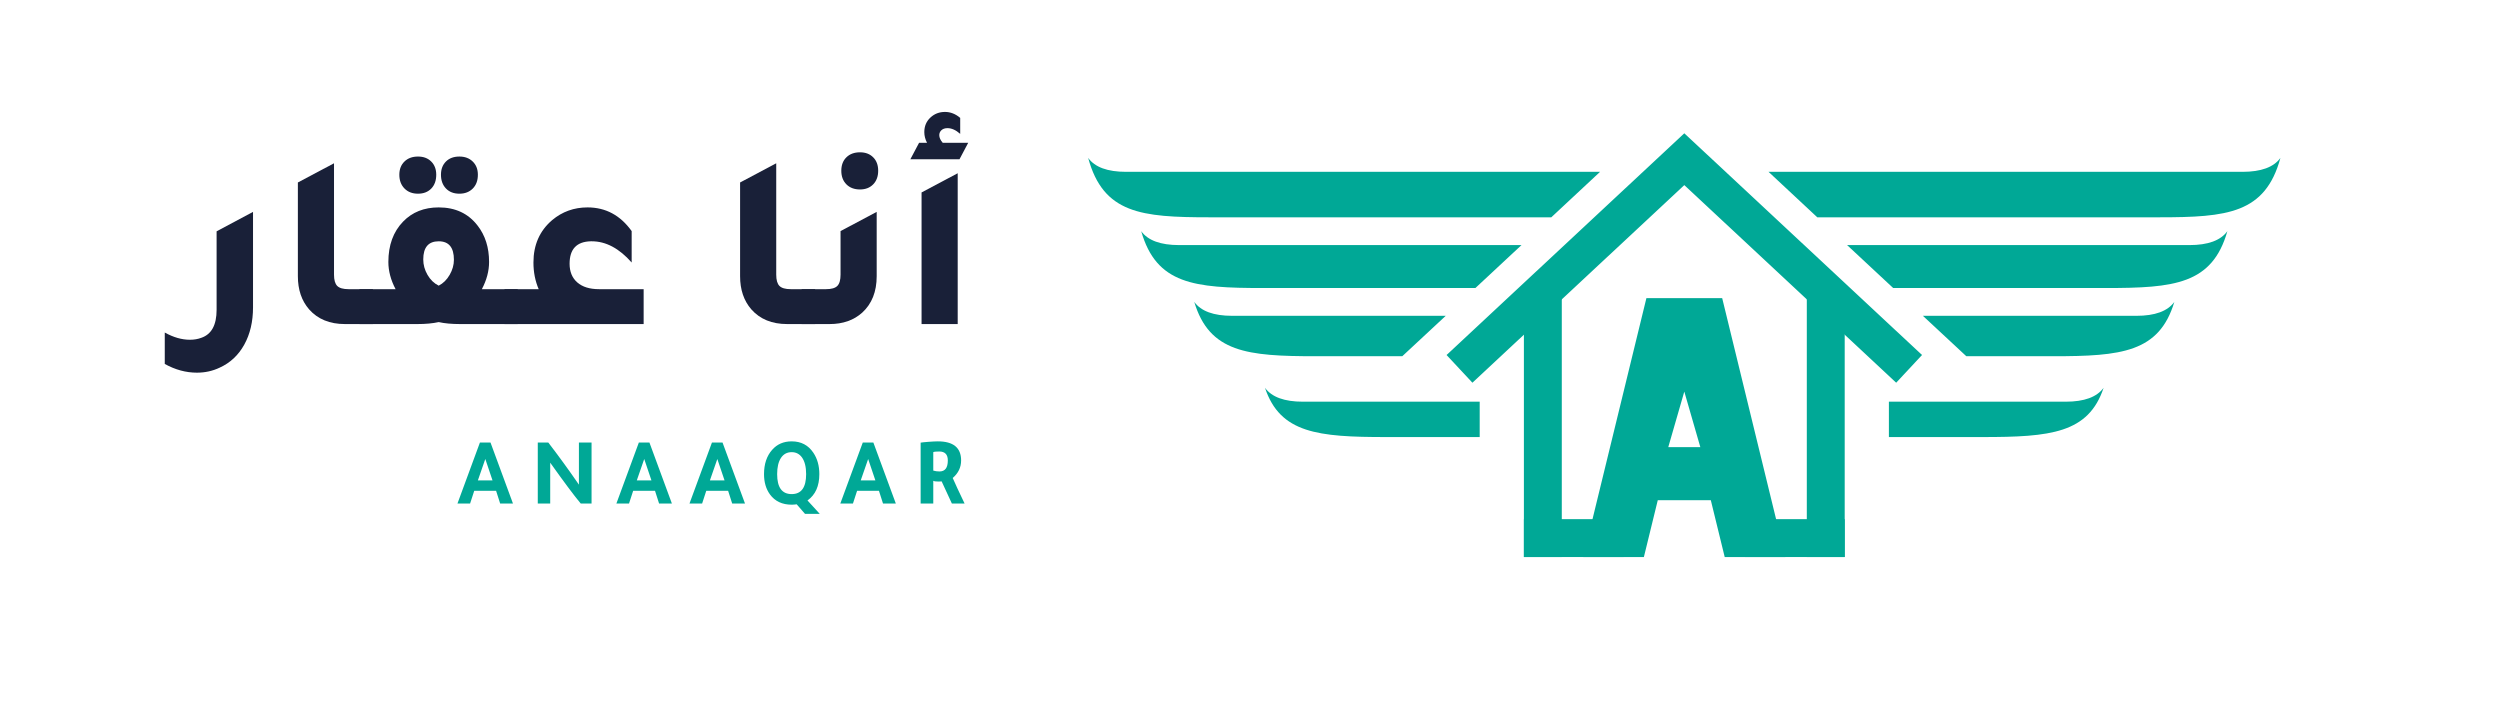
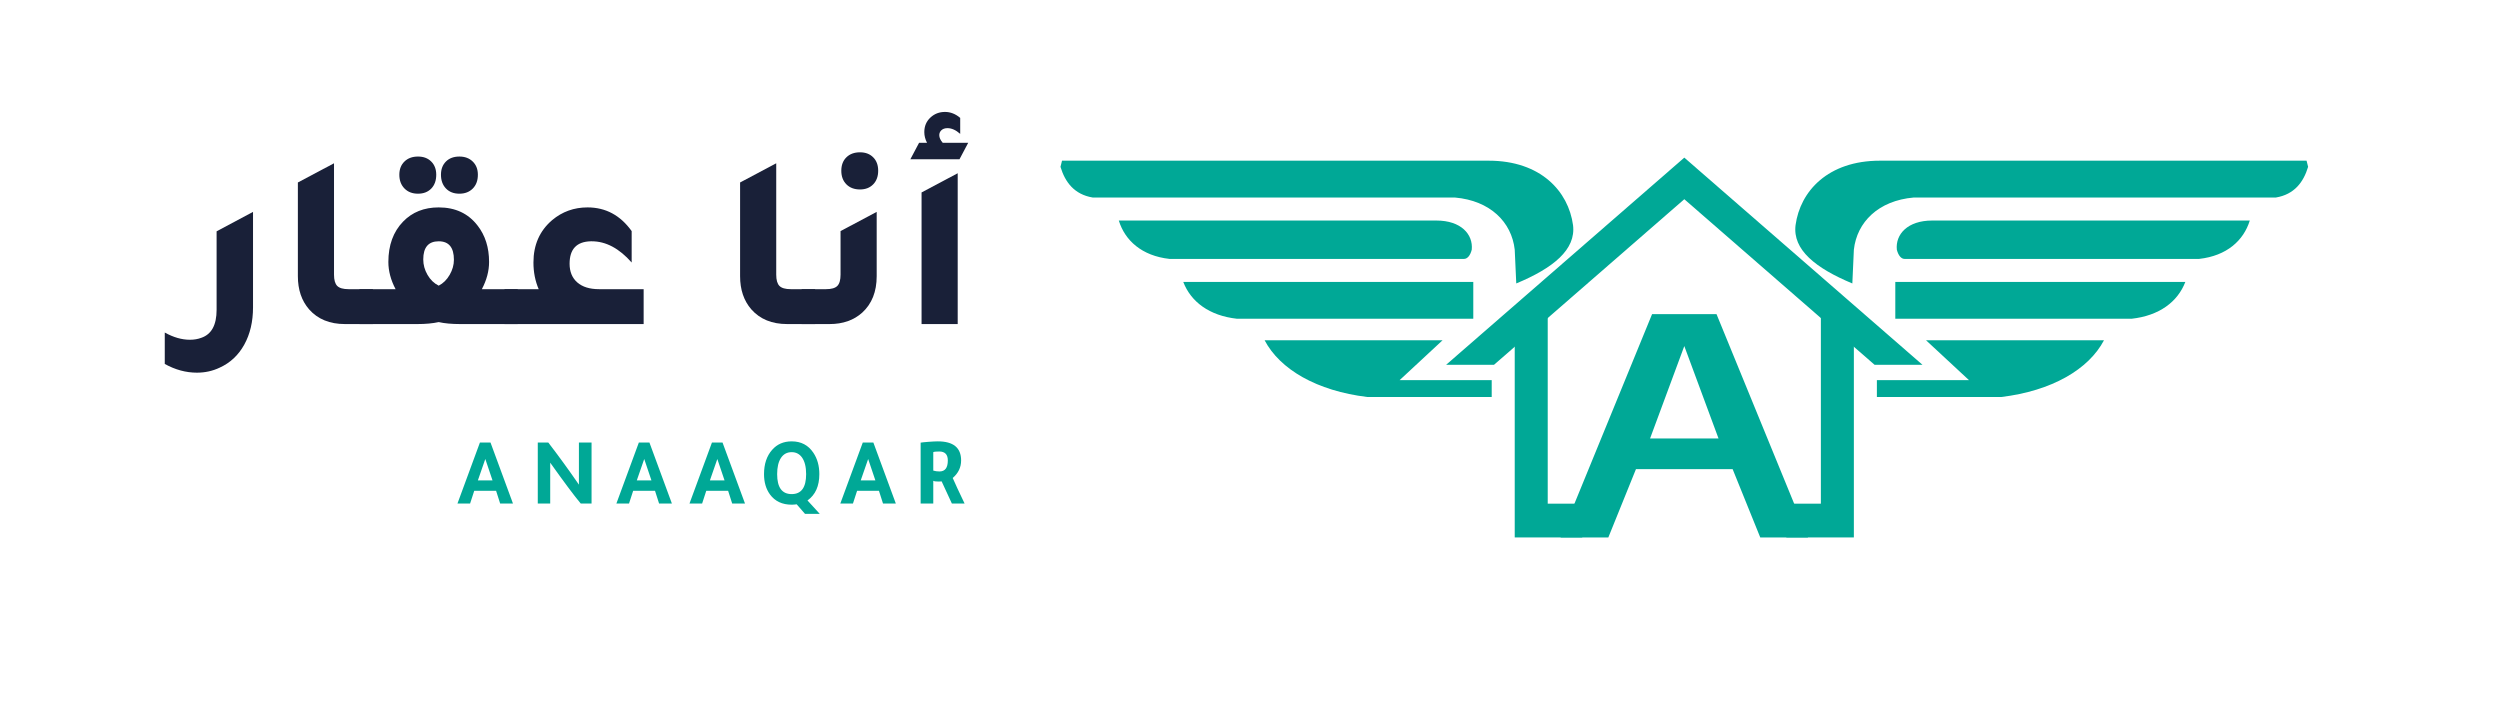
<svg xmlns="http://www.w3.org/2000/svg" xmlns:xlink="http://www.w3.org/1999/xlink" width="1125.12" height="315.12" viewBox="0 0 1125.12 315.12">
  <defs>
    <g>
      <g id="glyph-0-0">
        <path d="M 32.203 -7.516 C 32.203 -1.086 30.891 4.5 28.266 9.25 C 25.648 14 21.953 17.457 17.172 19.625 C 14.023 21.125 10.617 21.875 6.953 21.875 C 2.016 21.875 -2.805 20.566 -7.516 17.953 L -7.516 3.812 C -3.629 5.977 0.145 7.062 3.812 7.062 C 5.688 7.062 7.406 6.766 8.969 6.172 C 13.531 4.598 15.812 0.41 15.812 -6.391 L 15.812 -41.734 L 32.203 -50.484 Z M 32.203 -7.516 " />
      </g>
      <g id="glyph-0-1">
        <path d="M 31.297 0 C 24.422 0 19.035 -2.207 15.141 -6.625 C 11.773 -10.508 10.094 -15.484 10.094 -21.547 L 10.094 -63.719 L 26.359 -72.359 L 26.359 -22.219 C 26.359 -19.82 26.844 -18.133 27.812 -17.156 C 28.789 -16.188 30.477 -15.703 32.875 -15.703 L 43.859 -15.703 L 43.859 0 Z M 31.297 0 " />
      </g>
      <g id="glyph-0-2">
        <path d="M 23.328 -58.672 C 20.785 -58.672 18.75 -59.457 17.219 -61.031 C 15.688 -62.602 14.922 -64.66 14.922 -67.203 C 14.922 -69.672 15.688 -71.648 17.219 -73.141 C 18.75 -74.641 20.785 -75.391 23.328 -75.391 C 25.797 -75.391 27.781 -74.641 29.281 -73.141 C 30.781 -71.648 31.531 -69.672 31.531 -67.203 C 31.531 -64.586 30.781 -62.508 29.281 -60.969 C 27.781 -59.438 25.797 -58.672 23.328 -58.672 Z M 41.953 -58.672 C 39.41 -58.672 37.391 -59.457 35.891 -61.031 C 34.398 -62.602 33.656 -64.66 33.656 -67.203 C 33.656 -69.672 34.398 -71.648 35.891 -73.141 C 37.391 -74.641 39.41 -75.391 41.953 -75.391 C 44.422 -75.391 46.422 -74.641 47.953 -73.141 C 49.492 -71.648 50.266 -69.672 50.266 -67.203 C 50.266 -64.586 49.492 -62.508 47.953 -60.969 C 46.422 -59.438 44.422 -58.672 41.953 -58.672 Z M 52.062 -15.703 L 68.203 -15.703 L 68.203 0 L 42.297 0 C 38.484 0 35.266 -0.297 32.641 -0.891 C 29.953 -0.297 26.738 0 23 0 L -3.031 0 L -3.031 -15.703 L 13.234 -15.703 C 11.066 -19.816 9.984 -23.895 9.984 -27.938 C 9.984 -35.488 12.191 -41.547 16.609 -46.109 C 20.723 -50.367 26.066 -52.5 32.641 -52.5 C 40.117 -52.5 45.953 -49.77 50.141 -44.312 C 53.586 -39.895 55.312 -34.438 55.312 -27.938 C 55.312 -23.895 54.227 -19.816 52.062 -15.703 Z M 32.641 -17.281 C 34.66 -18.32 36.305 -19.945 37.578 -22.156 C 38.848 -24.363 39.484 -26.625 39.484 -28.938 C 39.484 -34.477 37.203 -37.25 32.641 -37.25 C 28.004 -37.25 25.688 -34.52 25.688 -29.062 C 25.688 -26.664 26.32 -24.363 27.594 -22.156 C 28.863 -19.945 30.547 -18.32 32.641 -17.281 Z M 32.641 -17.281 " />
      </g>
      <g id="glyph-0-3">
        <path d="M 59.578 -15.703 L 59.578 0 L -3.031 0 L -3.031 -15.703 L 12.344 -15.703 C 10.77 -19.367 9.984 -23.367 9.984 -27.703 C 9.984 -35.641 12.789 -42 18.406 -46.781 C 22.957 -50.594 28.266 -52.5 34.328 -52.5 C 42.484 -52.5 49.102 -48.945 54.188 -41.844 L 54.188 -27.703 C 48.57 -34.066 42.586 -37.25 36.234 -37.25 C 36.16 -37.25 36.086 -37.25 36.016 -37.25 L 35.781 -37.25 C 29.426 -37.094 26.25 -33.727 26.25 -27.156 C 26.25 -23.562 27.406 -20.754 29.719 -18.734 C 32.039 -16.711 35.297 -15.703 39.484 -15.703 Z M 59.578 -15.703 " />
      </g>
      <g id="glyph-0-4">
</g>
      <g id="glyph-0-5">
        <path d="M 23.219 -60.578 C 20.676 -60.578 18.641 -61.344 17.109 -62.875 C 15.578 -64.414 14.812 -66.457 14.812 -69 C 14.812 -71.539 15.578 -73.555 17.109 -75.047 C 18.641 -76.547 20.676 -77.297 23.219 -77.297 C 25.688 -77.297 27.664 -76.547 29.156 -75.047 C 30.656 -73.555 31.406 -71.539 31.406 -69 C 31.406 -66.457 30.656 -64.414 29.156 -62.875 C 27.664 -61.344 25.688 -60.578 23.219 -60.578 Z M -3.031 0 L -3.031 -15.703 L 7.969 -15.703 C 10.363 -15.703 12.047 -16.188 13.016 -17.156 C 13.984 -18.133 14.469 -19.82 14.469 -22.219 L 14.469 -41.844 L 30.734 -50.484 L 30.734 -21.547 C 30.734 -14.586 28.566 -9.125 24.234 -5.156 C 20.422 -1.719 15.52 0 9.531 0 Z M -3.031 0 " />
      </g>
      <g id="glyph-0-6">
        <path d="M 5.047 -74.156 L 8.969 -81.562 L 12.562 -81.562 C 11.738 -83.133 11.328 -84.742 11.328 -86.391 C 11.328 -89.078 12.266 -91.281 14.141 -93 C 15.93 -94.645 18.098 -95.469 20.641 -95.469 C 23.109 -95.469 25.391 -94.57 27.484 -92.781 L 27.484 -85.594 C 25.535 -87.312 23.629 -88.172 21.766 -88.172 C 20.566 -88.172 19.629 -87.836 18.953 -87.172 C 18.359 -86.566 18.062 -85.852 18.062 -85.031 C 18.062 -83.914 18.582 -82.758 19.625 -81.562 L 31.078 -81.562 L 27.156 -74.156 Z M 10.094 0 L 10.094 -59.234 L 26.359 -67.875 L 26.359 0 Z M 10.094 0 " />
      </g>
      <g id="glyph-1-0">
        <path d="M 10.328 -27.453 L 15.094 -27.453 L 25.203 0 L 19.438 0 C 18.938 -1.445 18.328 -3.352 17.609 -5.719 L 7.766 -5.719 C 7.359 -4.426 6.738 -2.52 5.906 0 L 0.219 0 Z M 12.75 -20.047 C 11.938 -17.754 10.82 -14.539 9.406 -10.406 L 16 -10.406 C 14.645 -14.395 13.562 -17.609 12.75 -20.047 Z M 12.75 -20.047 " />
      </g>
      <g id="glyph-1-1">
        <path d="M 9.062 -18.391 L 9.062 0 L 3.469 0 L 3.469 -27.453 L 8.203 -27.453 C 12.828 -21.441 17.422 -15.125 21.984 -8.5 L 21.984 -27.453 L 27.672 -27.453 L 27.672 0 L 22.812 0 C 20.094 -3.207 15.508 -9.336 9.062 -18.391 Z M 9.062 -18.391 " />
      </g>
      <g id="glyph-1-2">
        <path d="M 16.438 0.344 C 15.625 0.457 14.875 0.516 14.188 0.516 C 9.938 0.516 6.68 -1.016 4.422 -4.078 C 2.629 -6.535 1.734 -9.586 1.734 -13.234 C 1.734 -17.773 2.945 -21.414 5.375 -24.156 C 7.602 -26.707 10.539 -27.984 14.188 -27.984 C 18.406 -27.984 21.656 -26.273 23.938 -22.859 C 25.727 -20.203 26.625 -16.992 26.625 -13.234 C 26.625 -7.848 24.848 -3.898 21.297 -1.391 C 22.973 0.492 24.812 2.504 26.812 4.641 L 20.172 4.641 Z M 14.188 -4.25 C 18.52 -4.25 20.688 -7.242 20.688 -13.234 C 20.688 -16.473 20.066 -18.973 18.828 -20.734 C 17.672 -22.328 16.125 -23.125 14.188 -23.125 C 12.102 -23.125 10.488 -22.254 9.344 -20.516 C 8.207 -18.773 7.641 -16.348 7.641 -13.234 C 7.641 -7.242 9.82 -4.25 14.188 -4.25 Z M 14.188 -4.25 " />
      </g>
      <g id="glyph-1-3">
        <path d="M 3.469 0 L 3.469 -27.406 C 3.875 -27.5 5.016 -27.617 6.891 -27.766 C 8.773 -27.91 10.207 -27.984 11.188 -27.984 C 18.188 -27.984 21.688 -25.117 21.688 -19.391 C 21.688 -16.297 20.426 -13.664 17.906 -11.5 C 18.945 -9.094 20.727 -5.258 23.25 0 L 17.531 0 C 16.102 -3.094 14.566 -6.414 12.922 -9.969 C 12.609 -9.914 12.176 -9.891 11.625 -9.891 C 10.352 -9.891 9.531 -10.004 9.156 -10.234 L 9.156 0 Z M 9.156 -23.125 L 9.156 -14.828 C 10.02 -14.566 10.957 -14.438 11.969 -14.438 C 14.457 -14.438 15.703 -16.086 15.703 -19.391 C 15.703 -22.078 14.414 -23.422 11.844 -23.422 C 10.363 -23.422 9.469 -23.32 9.156 -23.125 Z M 9.156 -23.125 " />
      </g>
    </g>
-     <clipPath id="clip-0">
-       <path clip-rule="nonzero" d="M 473.809 54.598 L 1042.219 54.598 L 1042.219 259.523 L 473.809 259.523 Z M 473.809 54.598 " />
-     </clipPath>
-     <clipPath id="clip-1">
-       <path clip-rule="nonzero" d="M 685 125 L 831 125 L 831 259.523 L 685 259.523 Z M 685 125 " />
-     </clipPath>
  </defs>
-   <path fill-rule="nonzero" fill="rgb(0%, 65.88%, 58.82%)" fill-opacity="1" d="M 720.102 77.332 L 506.781 77.332 C 498.445 77.332 492.762 75.25 489.73 71.082 C 496.551 96.09 513.602 97.797 544.297 97.797 L 698.16 97.797 Z M 684.746 110.301 L 530.652 110.301 C 522.316 110.301 516.633 108.215 513.602 104.047 C 520.422 127.922 537.477 129.625 568.168 129.625 L 664 129.625 Z M 650.645 142.133 L 554.527 142.133 C 546.191 142.133 540.508 140.047 537.477 135.879 C 544.297 158.613 561.348 160.32 592.043 160.32 L 631.09 160.32 Z M 665.934 180.781 L 586.359 180.781 C 578.02 180.781 572.336 178.699 569.305 174.531 C 576.125 194.992 593.18 196.699 623.871 196.699 L 665.934 196.699 Z M 665.934 180.781 " />
-   <path fill-rule="nonzero" fill="rgb(0%, 65.88%, 58.82%)" fill-opacity="1" d="M 795.926 77.332 L 1009.246 77.332 C 1017.582 77.332 1023.266 75.25 1026.297 71.082 C 1019.477 96.09 1002.426 97.797 971.73 97.797 L 817.867 97.797 Z M 831.281 110.301 L 985.375 110.301 C 993.711 110.301 999.395 108.215 1002.426 104.047 C 995.605 127.922 978.555 129.625 947.859 129.625 L 852.027 129.625 Z M 865.387 142.133 L 961.5 142.133 C 969.836 142.133 975.523 140.047 978.555 135.879 C 971.73 158.613 954.68 160.32 923.988 160.32 L 884.938 160.32 Z M 850.094 180.781 L 929.672 180.781 C 938.008 180.781 943.691 178.699 946.723 174.531 C 939.902 194.992 922.852 196.699 892.156 196.699 L 850.094 196.699 Z M 850.094 180.781 " />
-   <path fill-rule="evenodd" fill="rgb(0%, 65.88%, 58.82%)" fill-opacity="1" d="M 712.543 250.695 L 740.961 134.172 L 775.066 134.172 L 803.484 250.695 L 776.203 250.695 L 769.949 225.117 L 746.078 225.117 L 739.824 250.695 Z M 758.016 176.234 L 750.797 201.246 L 765.234 201.246 Z M 758.016 176.234 " />
-   <g clip-path="url(#clip-0)">
-     <path fill="none" stroke-width="30" stroke-linecap="butt" stroke-linejoin="miter" stroke="rgb(0%, 65.88%, 58.82%)" stroke-opacity="1" stroke-miterlimit="10" d="M 322.001 196 L 500.003 29.998 L 677.997 196 " transform="matrix(0.5684, 0, 0, 0.5684, 473.8143, 54.59753)" />
-   </g>
-   <g clip-path="url(#clip-1)">
-     <path fill="none" stroke-width="30" stroke-linecap="butt" stroke-linejoin="miter" stroke="rgb(0%, 65.88%, 58.82%)" stroke-opacity="1" stroke-miterlimit="10" d="M 387.997 139.997 L 387.997 345 M 612.002 139.997 L 612.002 345 " transform="matrix(0.5684, 0, 0, 0.5684, 473.8143, 54.59753)" />
-   </g>
-   <path fill="none" stroke-width="30" stroke-linecap="butt" stroke-linejoin="miter" stroke="rgb(0%, 65.88%, 58.82%)" stroke-opacity="1" stroke-miterlimit="10" d="M 373.001 329.997 L 451.999 329.997 M 547.999 329.997 L 626.997 329.997 " transform="matrix(0.5684, 0, 0, 0.5684, 473.8143, 54.59753)" />
+   <path fill-rule="nonzero" fill="rgb(0%, 65.88%, 58.82%)" fill-opacity="1" d="M 477.961 72.316 L 669.957 72.316 C 693.441 72.316 705.871 86.133 707.941 101.324 C 709.324 112.375 698.965 120.664 682.391 127.57 L 681.699 112.375 C 680.316 99.945 670.648 90.273 654.766 88.895 L 491.773 88.895 C 483.488 87.512 479.344 81.988 477.27 75.082 Z M 503.516 99.254 L 646.477 99.254 C 657.527 99.254 663.051 105.469 662.359 112.375 C 661.672 115.137 660.289 116.52 658.906 116.52 L 526.305 116.52 C 513.875 115.137 506.277 108.23 503.516 99.254 Z M 532.523 126.879 L 663.051 126.879 L 663.051 143.453 L 556.695 143.453 C 544.262 142.074 535.977 135.855 532.523 126.879 Z M 569.125 153.121 L 649.238 153.121 L 629.902 171.078 L 671.34 171.078 L 671.34 178.676 L 615.398 178.676 C 592.605 175.914 576.031 166.246 569.125 153.121 Z M 569.125 153.121 " />
+   <path fill-rule="nonzero" fill="rgb(0%, 65.88%, 58.82%)" fill-opacity="1" d="M 1038.066 72.316 L 846.07 72.316 C 822.59 72.316 810.156 86.133 808.086 101.324 C 806.703 112.375 817.062 120.664 833.641 127.57 L 834.328 112.375 C 835.711 99.945 845.379 90.273 861.266 88.895 L 1024.254 88.895 C 1032.543 87.512 1036.688 81.988 1038.758 75.082 Z M 1012.512 99.254 L 869.551 99.254 C 858.5 99.254 852.977 105.469 853.668 112.375 C 854.359 115.137 855.738 116.52 857.121 116.52 L 989.723 116.52 C 1002.152 115.137 1009.75 108.23 1012.512 99.254 Z M 983.508 126.879 L 852.977 126.879 L 852.977 143.453 L 959.336 143.453 C 971.766 142.074 980.055 135.855 983.508 126.879 Z M 946.902 153.121 L 866.789 153.121 L 886.129 171.078 L 844.688 171.078 L 844.688 178.676 L 900.629 178.676 C 923.422 175.914 939.996 166.246 946.902 153.121 Z M 946.902 153.121 " />
+   <path fill-rule="nonzero" fill="rgb(0%, 65.88%, 58.82%)" fill-opacity="1" d="M 758.016 70.938 L 865.199 164.172 L 843.652 164.172 L 758.016 89.652 L 672.375 164.172 L 650.828 164.172 Z M 758.016 70.938 " />
+   <path fill-rule="nonzero" fill="rgb(0%, 65.88%, 58.82%)" fill-opacity="1" d="M 681.699 138.621 L 696.547 138.621 L 696.547 241.871 L 681.699 241.871 Z M 819.48 138.621 L 834.328 138.621 L 834.328 241.871 L 819.48 241.871 Z M 681.699 226.676 L 712.086 226.676 L 712.086 241.871 L 681.699 241.871 Z M 803.941 226.676 L 834.328 226.676 L 834.328 241.871 L 803.941 241.871 Z M 803.941 226.676 " />
+   <path fill-rule="evenodd" fill="rgb(0%, 65.88%, 58.82%)" fill-opacity="1" d="M 743.512 141.383 L 772.516 141.383 L 813.68 241.871 L 792.199 241.871 L 779.77 211.137 L 736.258 211.137 L 723.828 241.871 L 702.348 241.871 Z M 758.016 155.746 L 773.414 197.324 L 742.613 197.324 Z M 758.016 155.746 " />
  <g fill="rgb(9.799%, 12.549%, 21.959%)" fill-opacity="1">
    <use xlink:href="#glyph-0-0" x="81.669" y="145.843" />
  </g>
  <g fill="rgb(9.799%, 12.549%, 21.959%)" fill-opacity="1">
    <use xlink:href="#glyph-0-1" x="123.963" y="145.843" />
  </g>
  <g fill="rgb(9.799%, 12.549%, 21.959%)" fill-opacity="1">
    <use xlink:href="#glyph-0-2" x="164.799" y="145.843" />
  </g>
  <g fill="rgb(9.799%, 12.549%, 21.959%)" fill-opacity="1">
    <use xlink:href="#glyph-0-3" x="230.092" y="145.843" />
  </g>
  <g fill="rgb(9.799%, 12.549%, 21.959%)" fill-opacity="1">
    <use xlink:href="#glyph-0-4" x="295.272" y="145.843" />
  </g>
  <g fill="rgb(9.799%, 12.549%, 21.959%)" fill-opacity="1">
    <use xlink:href="#glyph-0-1" x="322.982" y="145.843" />
  </g>
  <g fill="rgb(9.799%, 12.549%, 21.959%)" fill-opacity="1">
    <use xlink:href="#glyph-0-5" x="363.818" y="145.843" />
  </g>
  <g fill="rgb(9.799%, 12.549%, 21.959%)" fill-opacity="1">
    <use xlink:href="#glyph-0-6" x="404.654" y="145.843" />
  </g>
  <g fill="rgb(0%, 65.88%, 58.82%)" fill-opacity="1">
    <use xlink:href="#glyph-1-0" x="205.658" y="226.617" />
  </g>
  <g fill="rgb(0%, 65.88%, 58.82%)" fill-opacity="1">
    <use xlink:href="#glyph-1-1" x="238.557" y="226.617" />
  </g>
  <g fill="rgb(0%, 65.88%, 58.82%)" fill-opacity="1">
    <use xlink:href="#glyph-1-0" x="277.183" y="226.617" />
  </g>
  <g fill="rgb(0%, 65.88%, 58.82%)" fill-opacity="1">
    <use xlink:href="#glyph-1-0" x="310.082" y="226.617" />
  </g>
  <g fill="rgb(0%, 65.88%, 58.82%)" fill-opacity="1">
    <use xlink:href="#glyph-1-2" x="342.113" y="226.617" />
  </g>
  <g fill="rgb(0%, 65.88%, 58.82%)" fill-opacity="1">
    <use xlink:href="#glyph-1-0" x="377.962" y="226.617" />
  </g>
  <g fill="rgb(0%, 65.88%, 58.82%)" fill-opacity="1">
    <use xlink:href="#glyph-1-3" x="410.861" y="226.617" />
  </g>
</svg>
